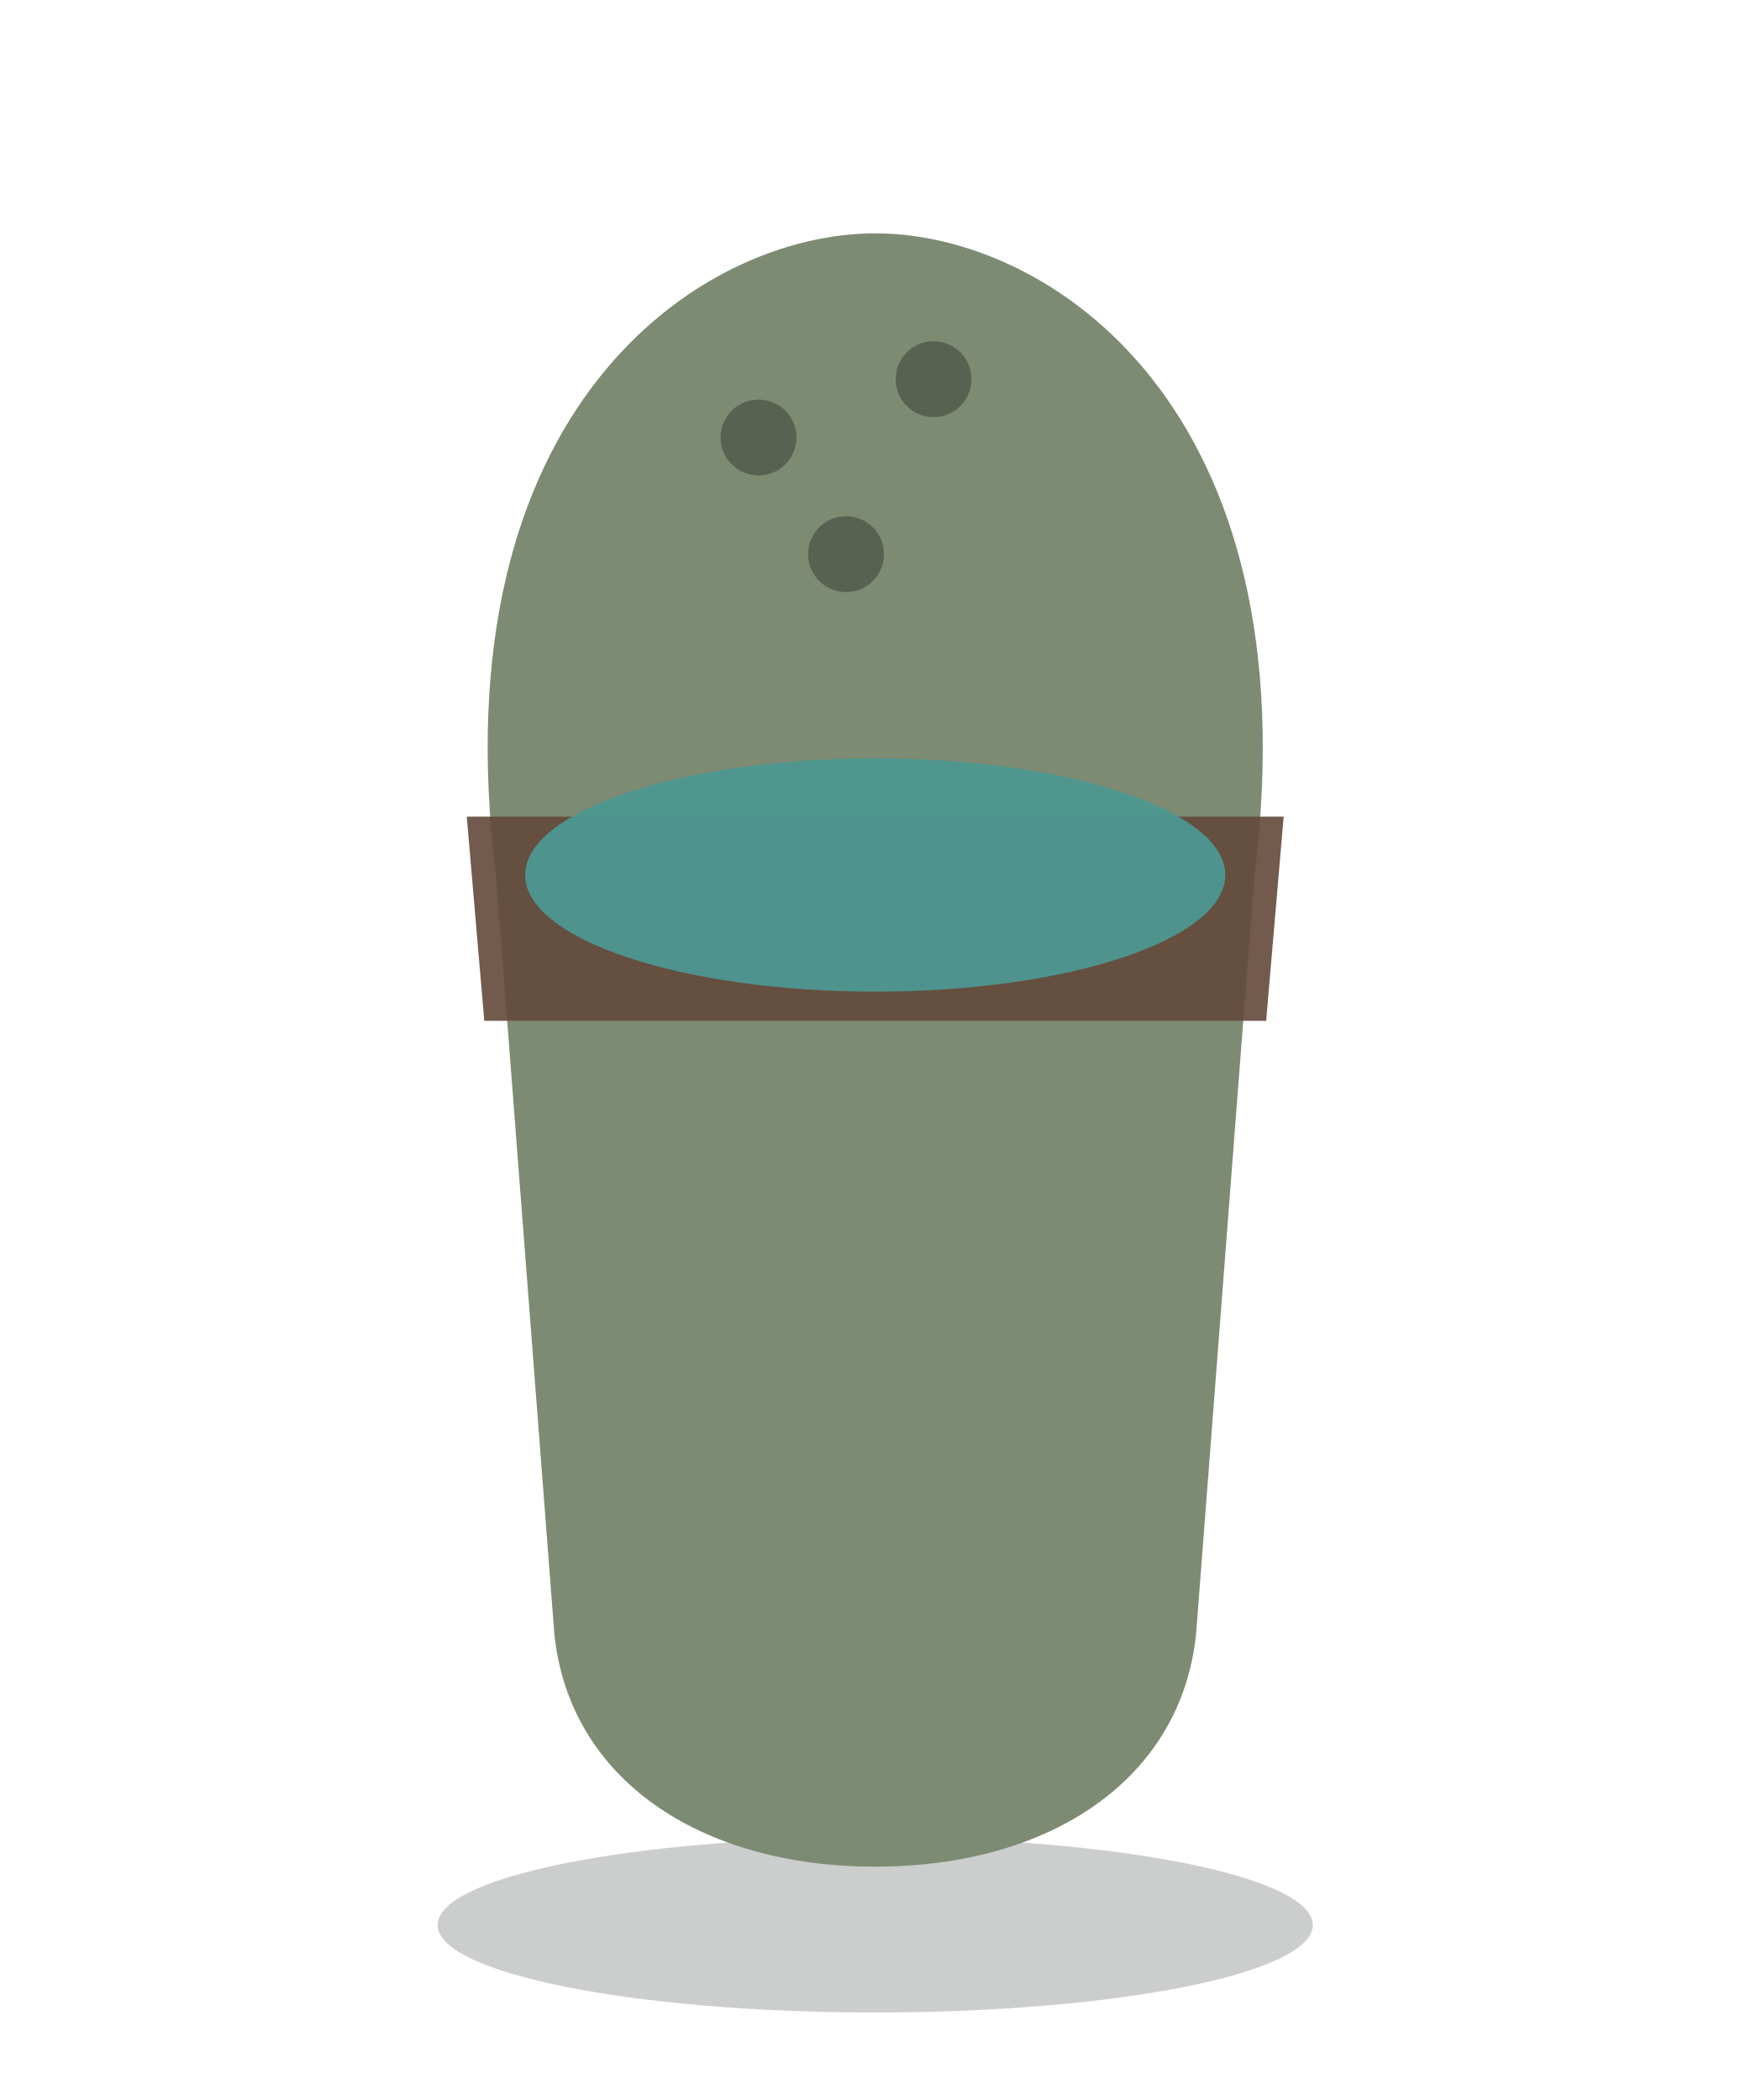
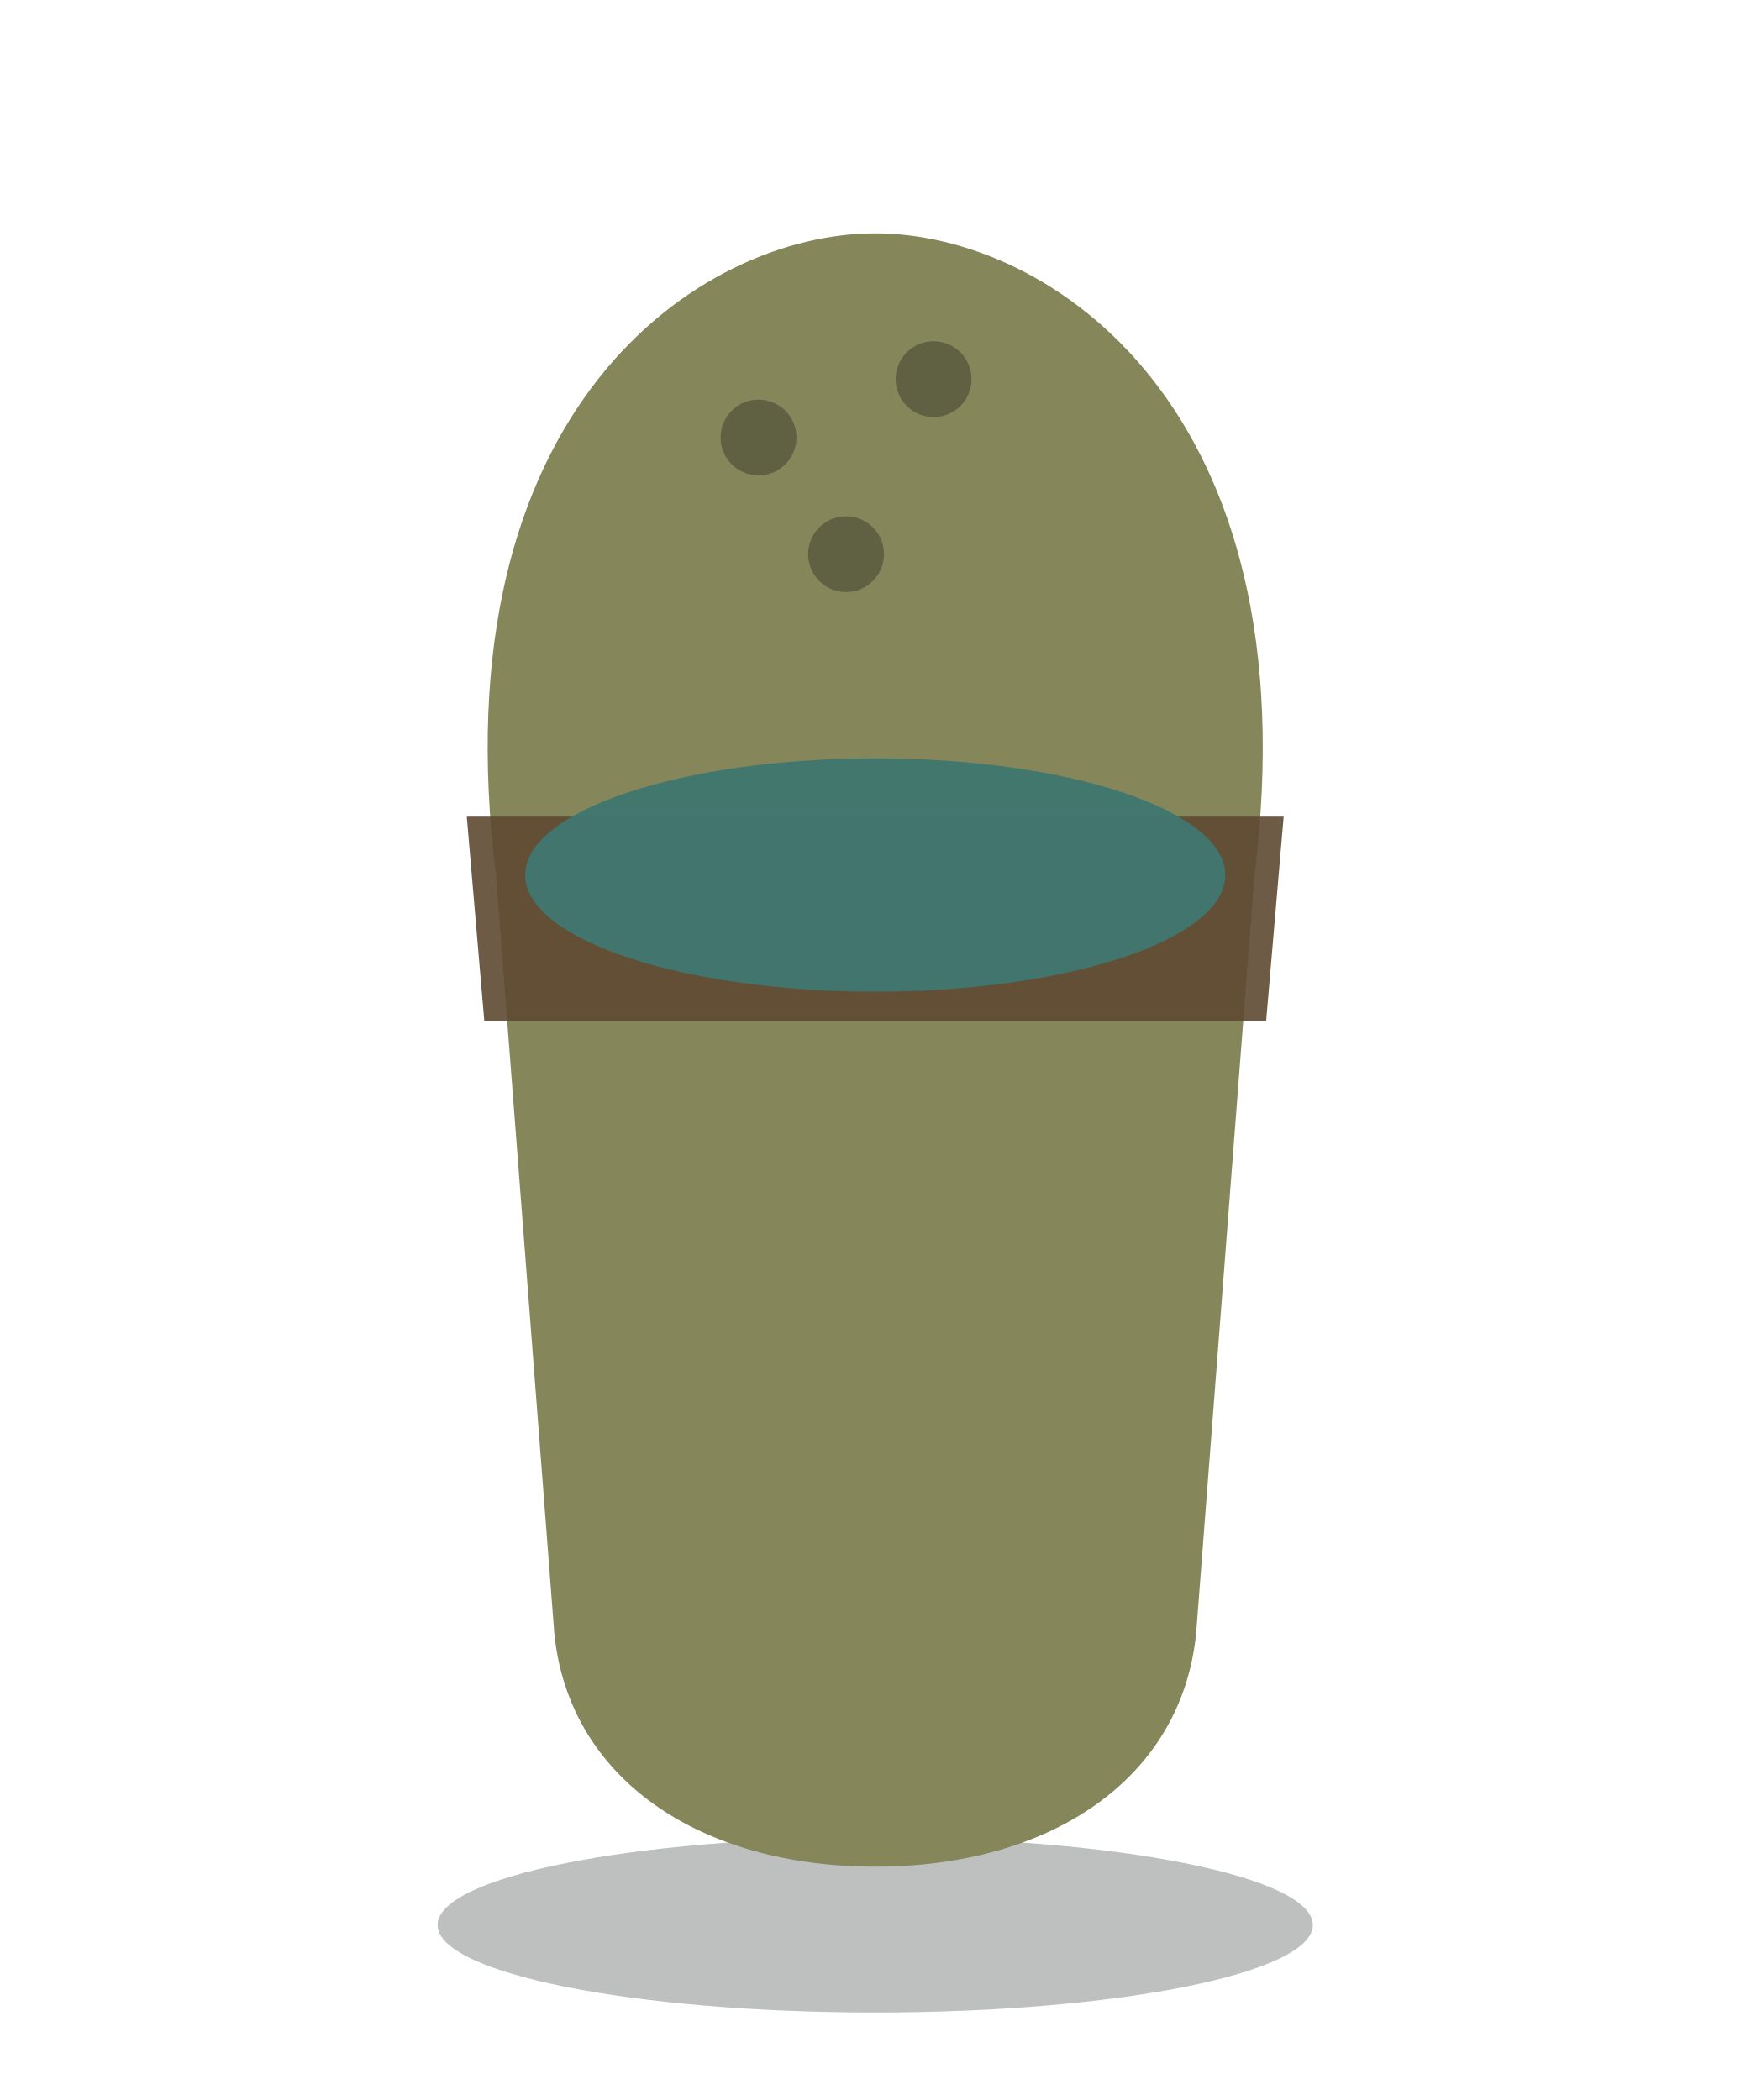
<svg xmlns="http://www.w3.org/2000/svg" class="fig fig-thimble " viewBox="0 0 60 72" role="img" aria-label="Dedal con una cantidad científicamente suficiente de agua">
-   <ellipse class="fig-shadow" cx="30" cy="66" rx="15" ry="3" fill="rgba(25, 31, 31, 0.22)" />
-   <path d="M17 30 C15 14 24 8 30 8 C36 8 45 14 43 30 L41 56 C40.5 61 36 64 30 64 C24 64 19.5 61 19 56 Z" fill="#7d8b72" />
-   <path d="M16 28 L44 28 L43.4 35 L16.6 35 Z" fill="#63483a" opacity="0.9" />
-   <ellipse cx="30" cy="30" rx="12" ry="4" fill="#4d9691" opacity="0.95" />
-   <circle cx="26" cy="15" r="1.3" fill="#24231f" opacity="0.4" />
-   <circle cx="32" cy="13" r="1.3" fill="#24231f" opacity="0.4" />
-   <circle cx="29" cy="19" r="1.3" fill="#24231f" opacity="0.4" />
+   <ellipse class="fig-shadow" cx="30" cy="66" rx="15" ry="3" fill="rgba(23, 29, 29, 0.28)" />
+   <path d="M17 30 C15 14 24 8 30 8 C36 8 45 14 43 30 L41 56 C40.5 61 36 64 30 64 C24 64 19.5 61 19 56 Z" fill="#85865a" />
+   <path d="M16 28 L44 28 L43.4 35 L16.6 35 Z" fill="#5e4932" opacity="0.9" />
+   <ellipse cx="30" cy="30" rx="12" ry="4" fill="#3f776f" opacity="0.95" />
+   <circle cx="26" cy="15" r="1.3" fill="#29291f" opacity="0.4" />
+   <circle cx="32" cy="13" r="1.3" fill="#29291f" opacity="0.4" />
+   <circle cx="29" cy="19" r="1.3" fill="#29291f" opacity="0.4" />
</svg>
